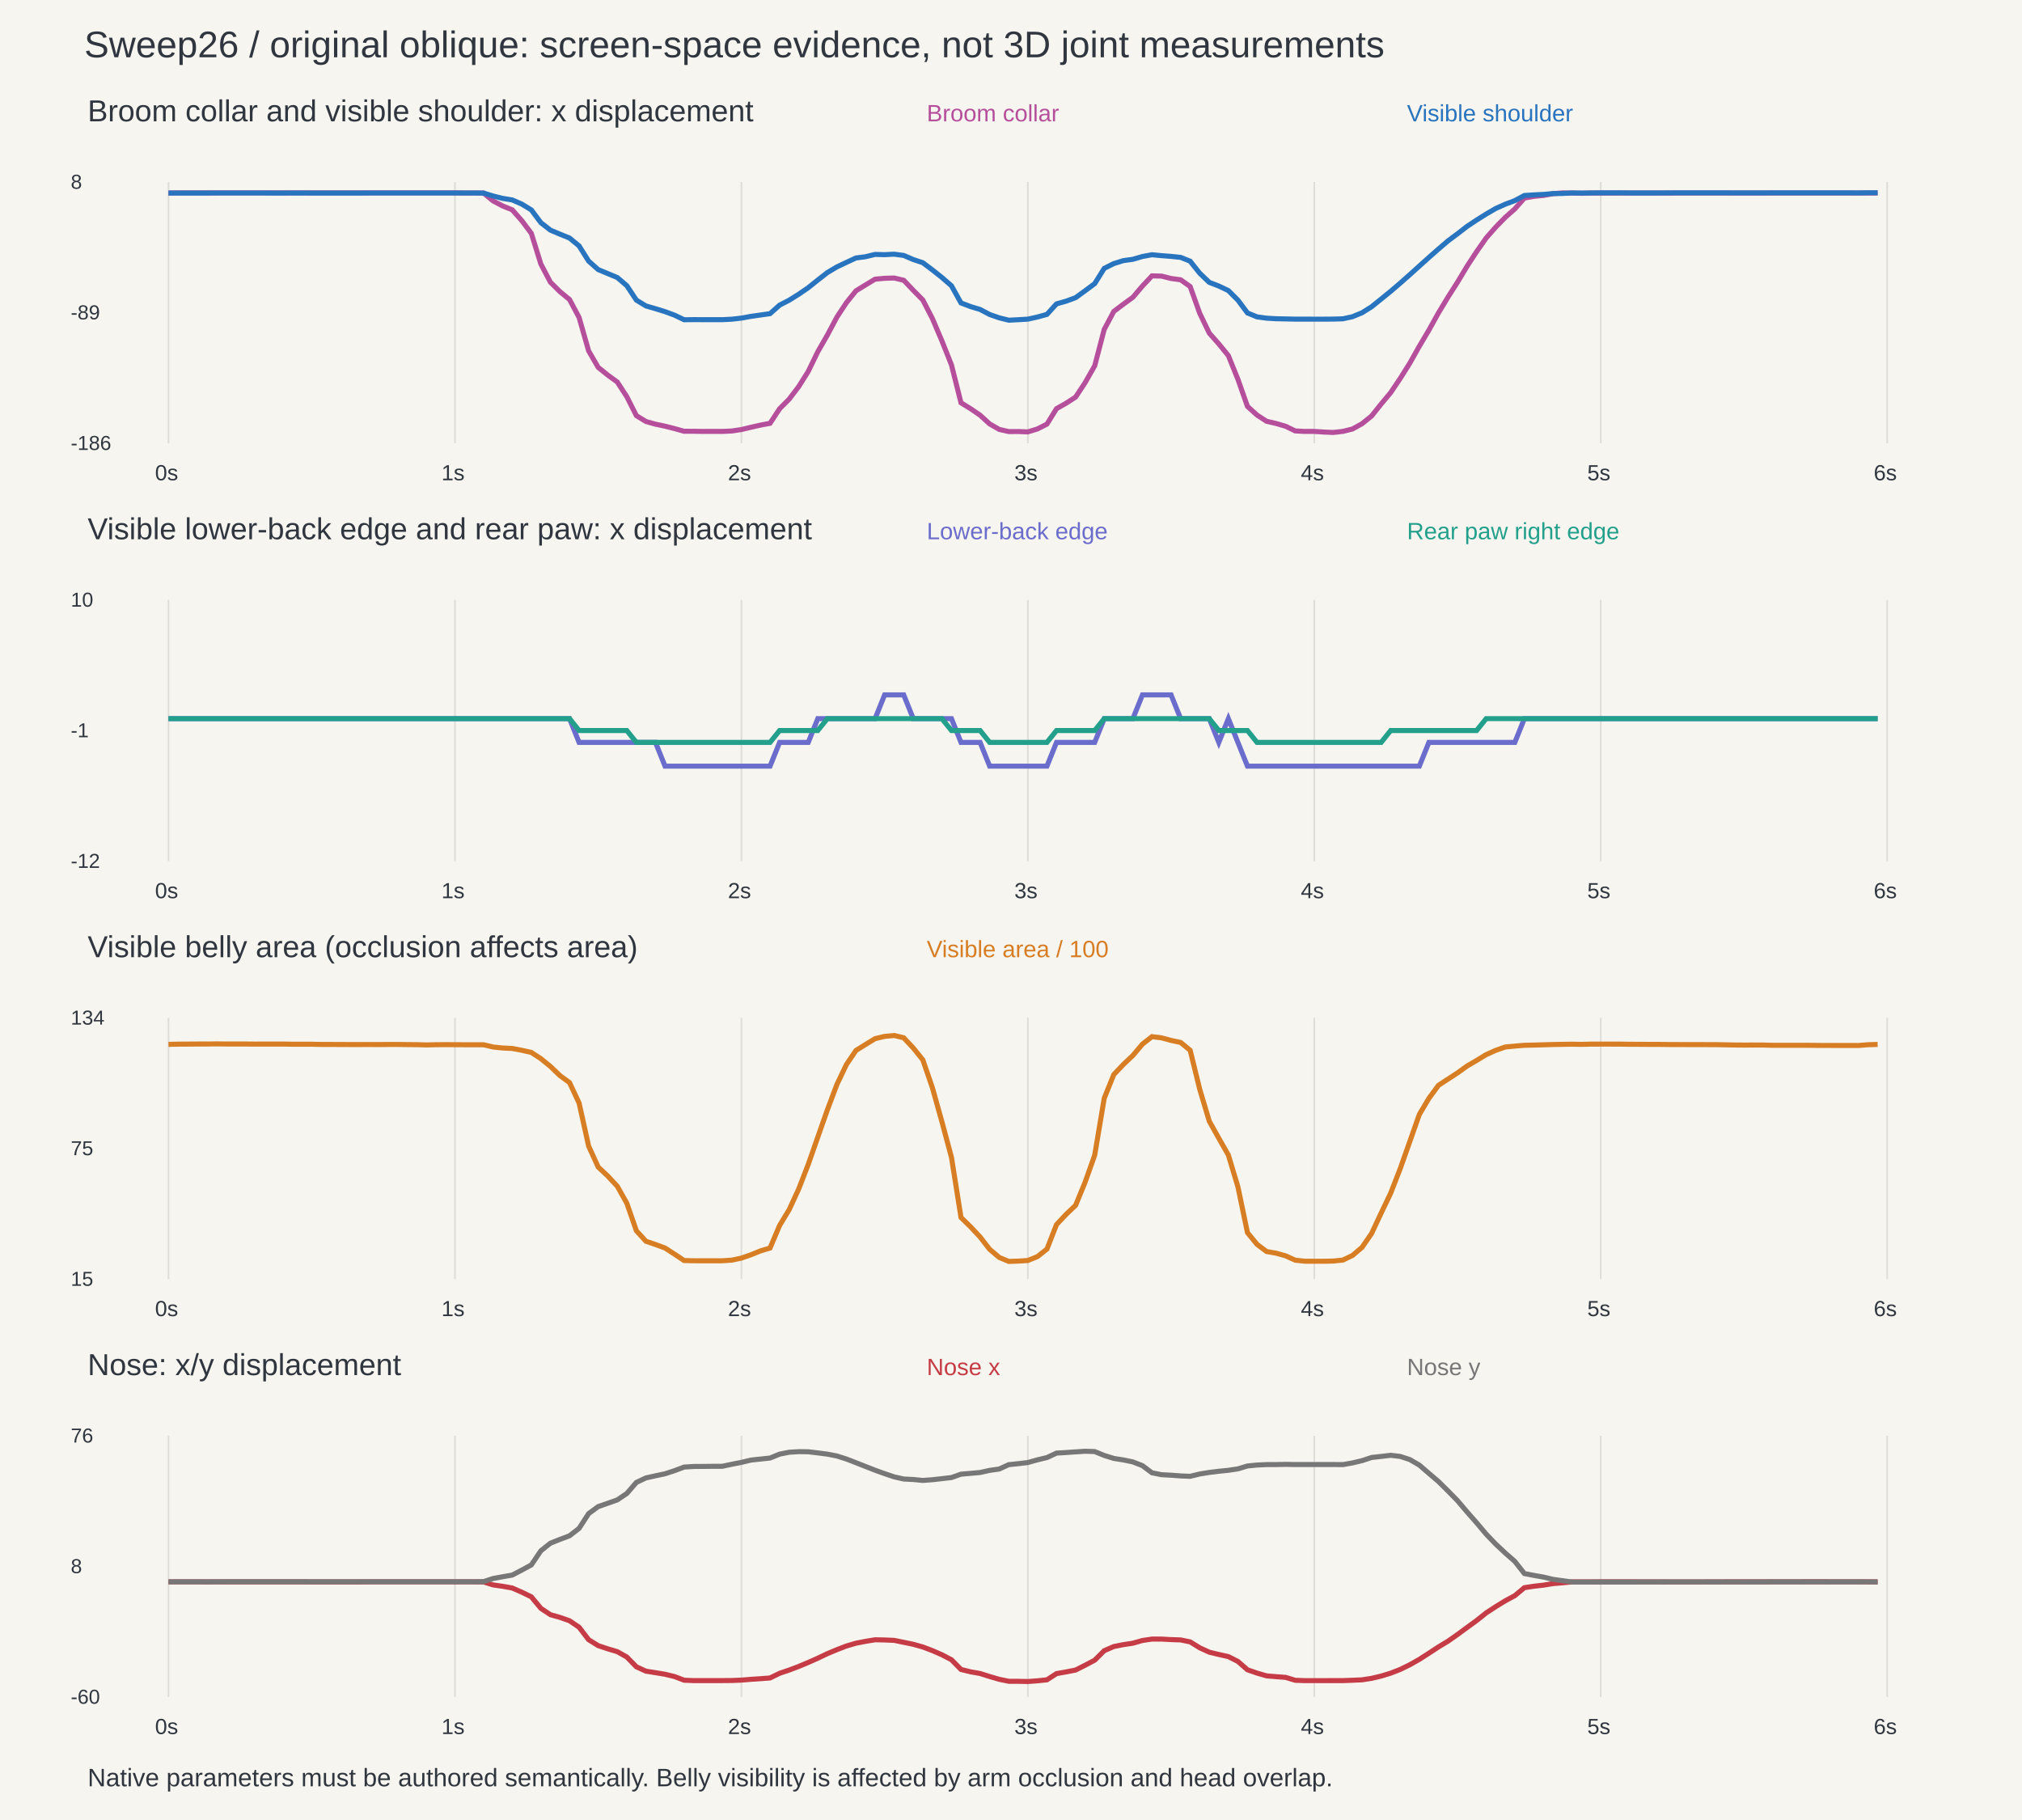
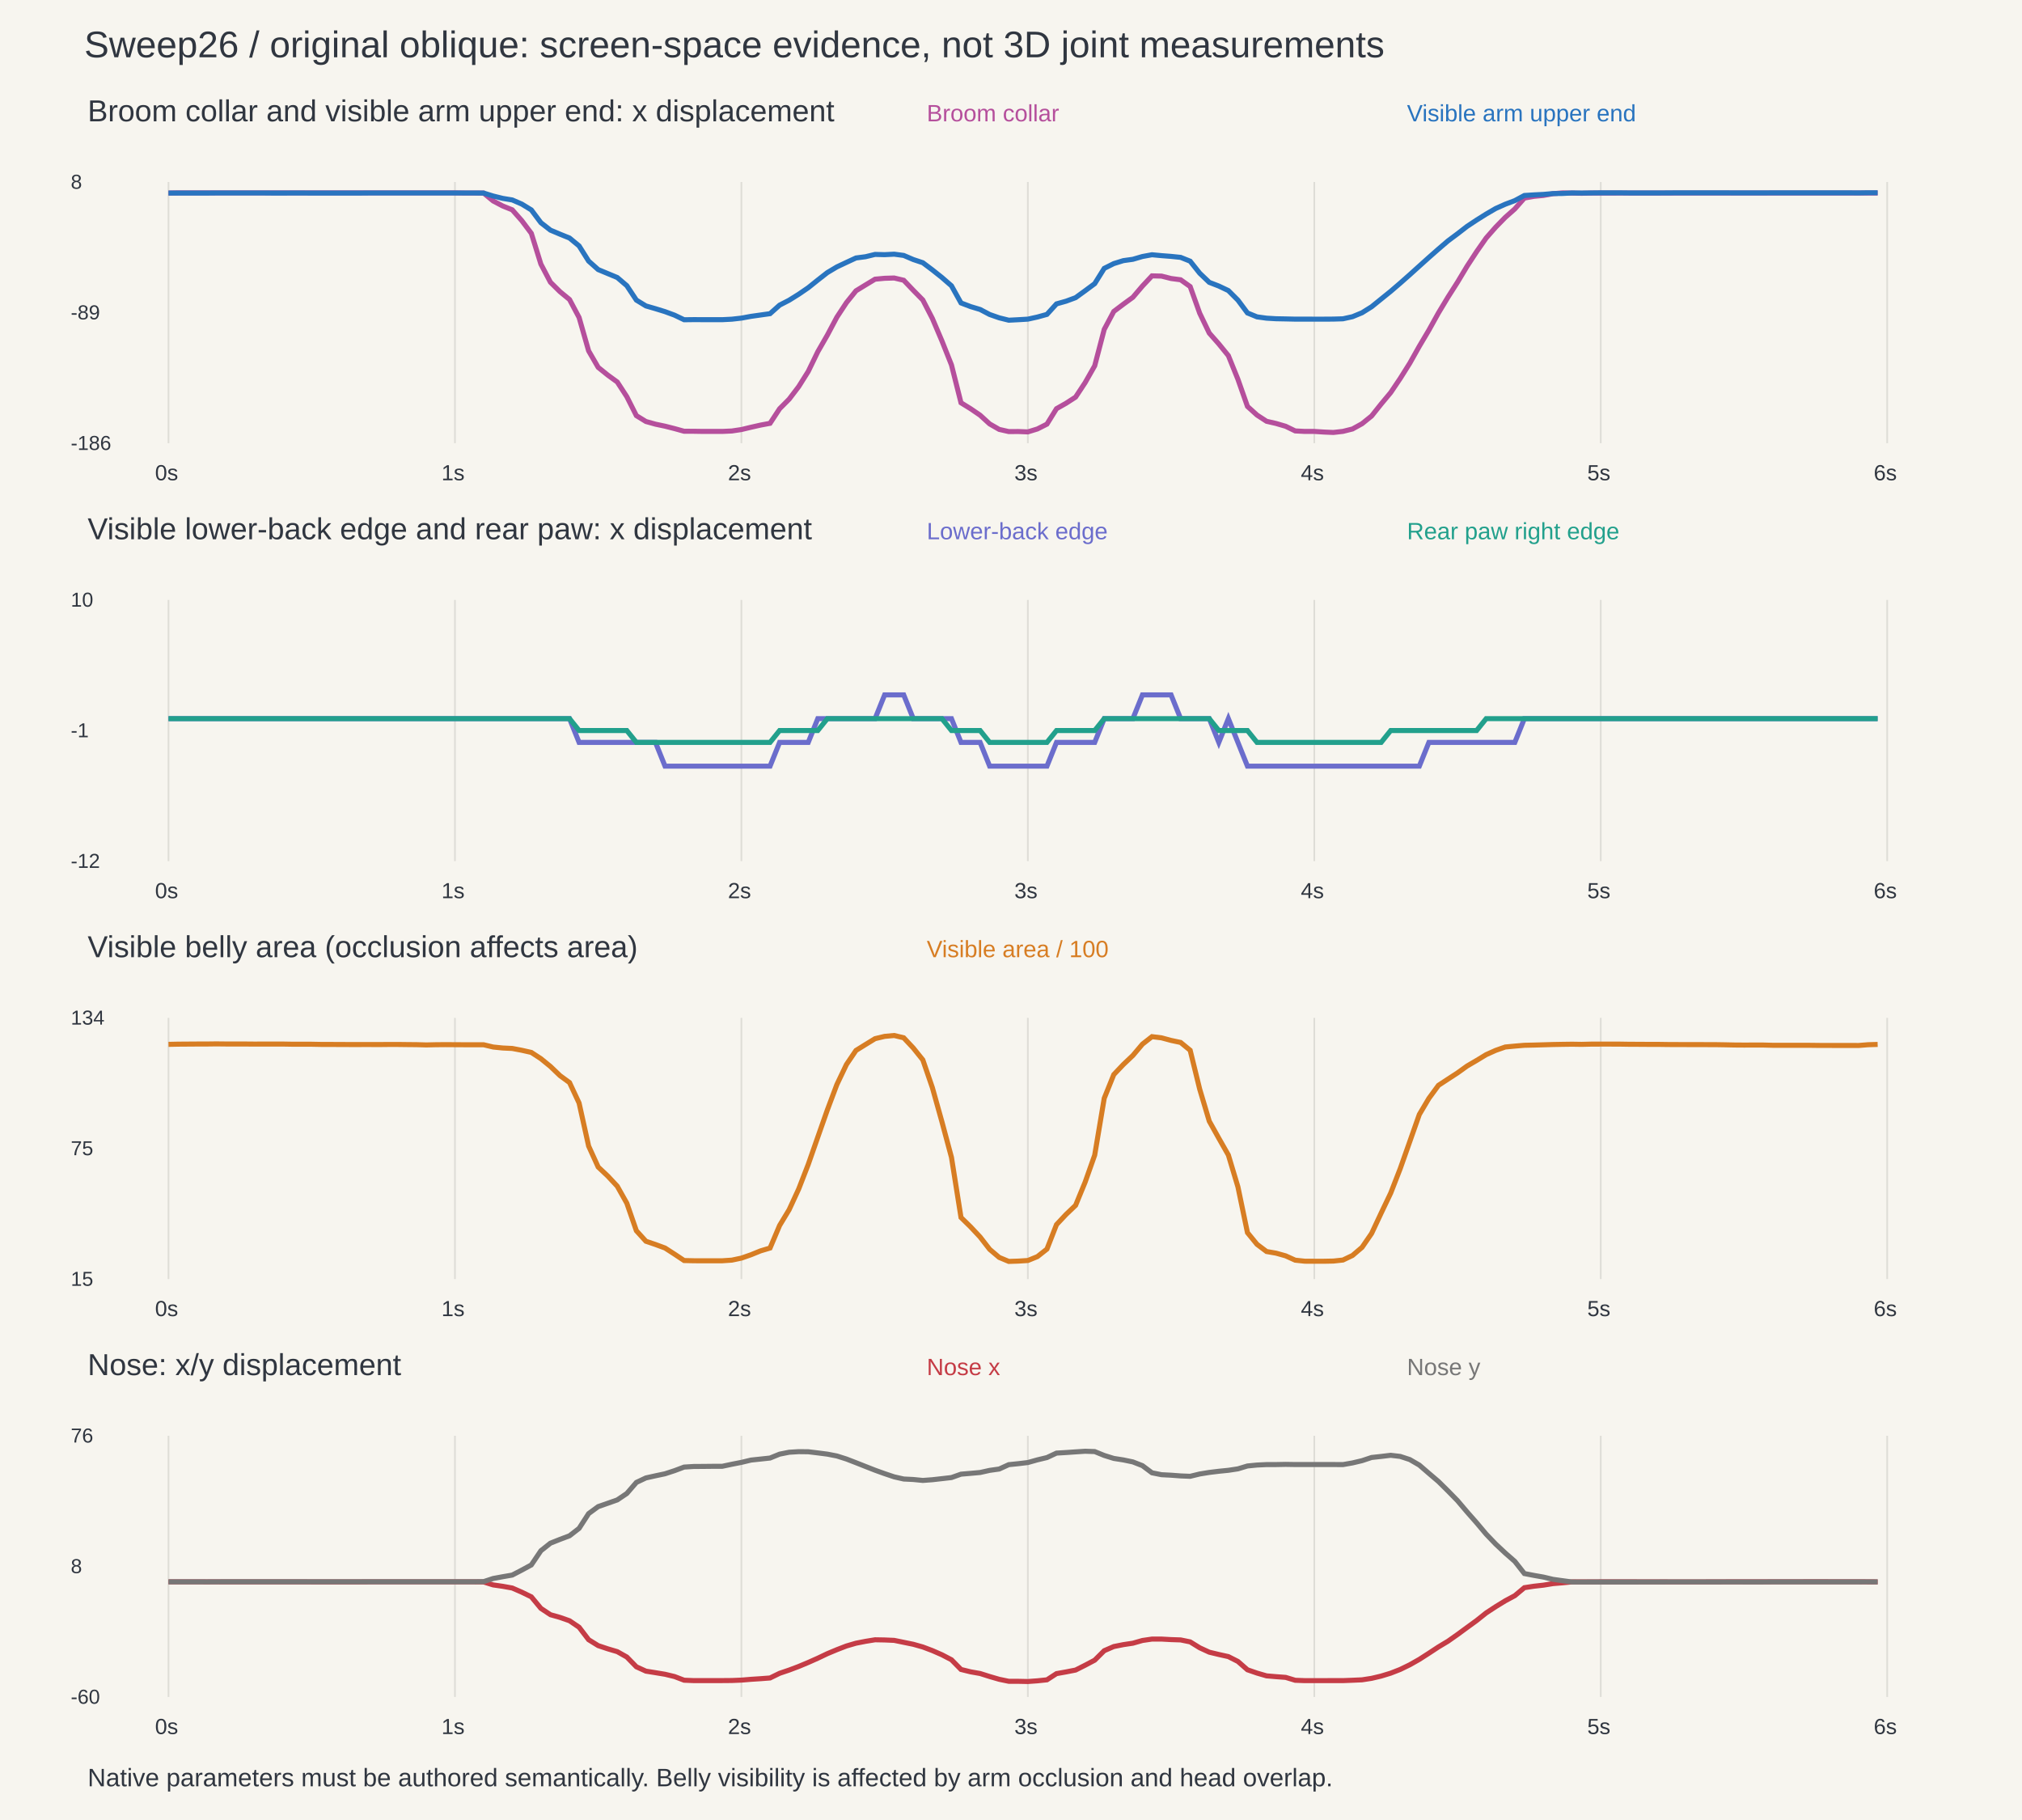
<svg xmlns="http://www.w3.org/2000/svg" width="1200" height="1080" viewBox="0 0 1200 1080">
  <rect width="1200" height="1080" fill="#f7f5ef" />
  <g font-family="Arial,sans-serif" fill="#303640">
    <text x="50" y="34" font-size="22">Sweep26 / original oblique: screen-space evidence, not 3D joint measurements</text>
-     <text x="52" y="72" font-size="18">Broom collar and visible shoulder: x displacement</text>
+     <text x="52" y="72" font-size="18">Broom collar and visible arm upper end: x displacement</text>
    <path d="M100.0,108V263" stroke="#deddd7" />
    <text x="92.0" y="285" font-size="13">0s</text>
    <path d="M270.0,108V263" stroke="#deddd7" />
    <text x="262.0" y="285" font-size="13">1s</text>
    <path d="M440.0,108V263" stroke="#deddd7" />
    <text x="432.0" y="285" font-size="13">2s</text>
    <path d="M610.0,108V263" stroke="#deddd7" />
    <text x="602.0" y="285" font-size="13">3s</text>
    <path d="M780.0,108V263" stroke="#deddd7" />
    <text x="772.0" y="285" font-size="13">4s</text>
    <path d="M950.0,108V263" stroke="#deddd7" />
    <text x="942.0" y="285" font-size="13">5s</text>
    <path d="M1120.0,108V263" stroke="#deddd7" />
    <text x="1112.0" y="285" font-size="13">6s</text>
    <text x="42" y="267.0" font-size="12">-186</text>
    <text x="42" y="189.5" font-size="12">-89</text>
    <text x="42" y="112.0" font-size="12">8</text>
    <polyline fill="none" stroke="#b54f9c" stroke-width="3" points="100.00,114.56 105.67,114.45 111.33,114.45 117.00,114.45 122.67,114.45 128.33,114.45 134.00,114.45 139.67,114.45 145.33,114.45 151.00,114.45 156.67,114.45 162.33,114.45 168.00,114.45 173.67,114.45 179.33,114.45 185.00,114.45 190.67,114.45 196.33,114.45 202.00,114.45 207.67,114.45 213.33,114.45 219.00,114.45 224.67,114.45 230.33,114.45 236.00,114.45 241.67,114.45 247.33,114.45 253.00,114.45 258.67,114.45 264.33,114.45 270.00,114.45 275.67,114.54 281.33,114.54 287.00,114.56 292.67,119.25 298.33,122.23 304.00,124.51 309.67,130.94 315.33,138.47 321.00,156.72 326.67,167.49 332.33,173.08 338.00,177.74 343.67,188.39 349.33,208.20 355.00,217.99 360.67,222.56 366.33,226.68 372.00,235.40 377.67,246.64 383.33,250.12 389.00,251.71 394.67,252.90 400.33,254.34 406.00,255.91 411.67,255.92 417.33,256.01 423.00,256.01 428.67,256.01 434.33,255.75 440.00,254.90 445.67,253.54 451.33,252.26 457.00,251.20 462.67,242.56 468.33,236.87 474.00,229.42 479.67,220.40 485.33,208.73 491.00,198.87 496.67,188.20 502.33,179.61 508.00,172.57 513.67,169.09 519.33,165.67 525.00,165.14 530.67,164.97 536.33,166.31 542.00,172.25 547.67,178.02 553.33,188.97 559.00,202.29 564.67,216.54 570.33,239.02 576.00,242.52 581.67,246.39 587.33,251.55 593.00,254.81 598.67,256.10 604.33,256.07 610.00,256.29 615.67,254.55 621.33,251.68 627.00,242.52 632.67,239.30 638.33,235.64 644.00,227.05 649.67,217.08 655.33,195.47 661.00,184.81 666.67,180.53 672.33,176.41 678.00,169.75 683.67,163.70 689.33,163.84 695.00,165.27 700.67,166.02 706.33,170.05 712.00,185.90 717.67,197.66 723.33,204.08 729.00,211.05 734.67,225.08 740.33,241.16 746.00,246.30 751.67,249.99 757.33,251.30 763.00,252.96 768.67,255.71 774.33,256.01 780.00,256.01 785.67,256.38 791.33,256.62 797.00,255.98 802.67,254.56 808.33,251.43 814.00,246.86 819.67,239.75 825.33,232.96 831.00,224.55 836.67,215.52 842.33,205.46 848.00,195.91 853.67,185.71 859.33,176.33 865.00,167.44 870.67,157.99 876.33,149.33 882.00,141.23 887.67,134.78 893.33,128.99 899.00,123.98 904.67,117.53 910.33,116.52 916.00,115.97 921.67,114.93 927.33,114.46 933.00,114.57 938.67,114.69 944.33,114.56 950.00,114.56 955.67,114.56 961.33,114.54 967.00,114.56 972.67,114.56 978.33,114.56 984.00,114.56 989.67,114.56 995.33,114.54 1001.00,114.54 1006.67,114.54 1012.33,114.54 1018.00,114.54 1023.67,114.54 1029.33,114.54 1035.00,114.54 1040.67,114.54 1046.33,114.54 1052.00,114.54 1057.67,114.54 1063.33,114.54 1069.00,114.54 1074.67,114.54 1080.33,114.54 1086.00,114.54 1091.67,114.54 1097.33,114.54 1103.00,114.54 1108.67,114.54 1114.33,114.54" />
    <polyline fill="none" stroke="#2974bf" stroke-width="3" points="100.00,114.56 105.67,114.56 111.33,114.56 117.00,114.56 122.67,114.56 128.33,114.51 134.00,114.51 139.67,114.51 145.33,114.51 151.00,114.51 156.67,114.51 162.33,114.56 168.00,114.56 173.67,114.53 179.33,114.53 185.00,114.56 190.67,114.56 196.33,114.56 202.00,114.56 207.67,114.56 213.33,114.56 219.00,114.51 224.67,114.51 230.33,114.51 236.00,114.51 241.67,114.51 247.33,114.51 253.00,114.51 258.67,114.51 264.33,114.51 270.00,114.51 275.67,114.51 281.33,114.51 287.00,114.56 292.67,116.32 298.33,117.72 304.00,118.65 309.67,121.10 315.33,124.57 321.00,132.15 326.67,136.57 332.33,138.96 338.00,141.25 343.67,145.93 349.33,154.92 355.00,159.97 360.67,162.33 366.33,164.68 372.00,169.52 377.67,178.08 383.33,181.54 389.00,183.18 394.67,184.93 400.33,187.02 406.00,189.74 411.67,189.67 417.33,189.69 423.00,189.69 428.67,189.70 434.33,189.41 440.00,188.77 445.67,187.73 451.33,186.93 457.00,186.13 462.67,181.07 468.33,178.15 474.00,174.61 479.67,170.73 485.33,166.19 491.00,161.76 496.67,158.38 502.33,155.71 508.00,153.08 513.67,152.34 519.33,150.97 525.00,151.12 530.67,150.83 536.33,151.58 542.00,154.01 547.67,155.90 553.33,160.15 559.00,164.66 564.67,169.59 570.33,179.77 576.00,181.93 581.67,183.64 587.33,186.62 593.00,188.60 598.67,190.01 604.33,189.72 610.00,189.38 615.67,188.13 621.33,186.56 627.00,180.33 632.67,178.73 638.33,176.64 644.00,172.53 649.67,168.32 655.33,159.26 661.00,156.42 666.67,154.66 672.33,153.87 678.00,152.21 683.67,151.17 689.33,151.70 695.00,152.14 700.67,152.73 706.33,154.99 712.00,162.13 717.67,167.55 723.33,169.74 729.00,172.43 734.67,178.10 740.33,185.71 746.00,188.03 751.67,188.81 757.33,189.14 763.00,189.25 768.67,189.38 774.33,189.38 780.00,189.39 785.67,189.39 791.33,189.35 797.00,189.18 802.67,187.93 808.33,185.59 814.00,182.04 819.67,177.45 825.33,172.88 831.00,168.01 836.67,163.00 842.33,157.89 848.00,152.79 853.67,147.80 859.33,142.95 865.00,138.72 870.67,134.33 876.33,130.58 882.00,127.02 887.67,123.72 893.33,121.19 899.00,119.05 904.67,116.00 910.33,115.64 916.00,115.36 921.67,114.87 927.33,114.80 933.00,114.49 938.67,114.55 944.33,114.49 950.00,114.43 955.67,114.43 961.33,114.43 967.00,114.49 972.67,114.49 978.33,114.49 984.00,114.49 989.67,114.47 995.33,114.42 1001.00,114.42 1006.67,114.42 1012.33,114.42 1018.00,114.42 1023.67,114.42 1029.33,114.47 1035.00,114.47 1040.67,114.47 1046.33,114.47 1052.00,114.43 1057.67,114.43 1063.33,114.43 1069.00,114.43 1074.67,114.43 1080.33,114.43 1086.00,114.43 1091.67,114.43 1097.33,114.43 1103.00,114.47 1108.67,114.38 1114.33,114.38" />
    <text x="550" y="72" font-size="14" fill="#b54f9c">Broom collar</text>
-     <text x="835" y="72" font-size="14" fill="#2974bf">Visible shoulder</text>
+     <text x="835" y="72" font-size="14" fill="#2974bf">Visible arm upper end</text>
    <text x="52" y="320" font-size="18">Visible lower-back edge and rear paw: x displacement</text>
    <path d="M100.0,356V511" stroke="#deddd7" />
    <text x="92.0" y="533" font-size="13">0s</text>
    <path d="M270.0,356V511" stroke="#deddd7" />
    <text x="262.0" y="533" font-size="13">1s</text>
    <path d="M440.0,356V511" stroke="#deddd7" />
    <text x="432.0" y="533" font-size="13">2s</text>
    <path d="M610.0,356V511" stroke="#deddd7" />
    <text x="602.0" y="533" font-size="13">3s</text>
    <path d="M780.0,356V511" stroke="#deddd7" />
    <text x="772.0" y="533" font-size="13">4s</text>
    <path d="M950.0,356V511" stroke="#deddd7" />
    <text x="942.0" y="533" font-size="13">5s</text>
    <path d="M1120.0,356V511" stroke="#deddd7" />
    <text x="1112.0" y="533" font-size="13">6s</text>
    <text x="42" y="515.0" font-size="12">-12</text>
    <text x="42" y="437.5" font-size="12">-1</text>
    <text x="42" y="360.0" font-size="12">10</text>
    <polyline fill="none" stroke="#6b6dcc" stroke-width="3" points="100.00,426.45 105.67,426.45 111.33,426.45 117.00,426.45 122.67,426.45 128.33,426.45 134.00,426.45 139.67,426.45 145.33,426.45 151.00,426.45 156.67,426.45 162.33,426.45 168.00,426.45 173.67,426.45 179.33,426.45 185.00,426.45 190.67,426.45 196.33,426.45 202.00,426.45 207.67,426.45 213.33,426.45 219.00,426.45 224.67,426.45 230.33,426.45 236.00,426.45 241.67,426.45 247.33,426.45 253.00,426.45 258.67,426.45 264.33,426.45 270.00,426.45 275.67,426.45 281.33,426.45 287.00,426.45 292.67,426.45 298.33,426.45 304.00,426.45 309.67,426.45 315.33,426.45 321.00,426.45 326.67,426.45 332.33,426.45 338.00,426.45 343.67,440.55 349.33,440.55 355.00,440.55 360.67,440.55 366.33,440.55 372.00,440.55 377.67,440.55 383.33,440.55 389.00,440.55 394.67,454.64 400.33,454.64 406.00,454.64 411.67,454.64 417.33,454.64 423.00,454.64 428.67,454.64 434.33,454.64 440.00,454.64 445.67,454.64 451.33,454.64 457.00,454.64 462.67,440.55 468.33,440.55 474.00,440.55 479.67,440.55 485.33,426.45 491.00,426.45 496.67,426.45 502.33,426.45 508.00,426.45 513.67,426.45 519.33,426.45 525.00,412.36 530.67,412.36 536.33,412.36 542.00,426.45 547.67,426.45 553.33,426.45 559.00,426.45 564.67,426.45 570.33,440.55 576.00,440.55 581.67,440.55 587.33,454.64 593.00,454.64 598.67,454.64 604.33,454.64 610.00,454.64 615.67,454.64 621.33,454.64 627.00,440.55 632.67,440.55 638.33,440.55 644.00,440.55 649.67,440.55 655.33,426.45 661.00,426.45 666.67,426.45 672.33,426.45 678.00,412.36 683.67,412.36 689.33,412.36 695.00,412.36 700.67,426.45 706.33,426.45 712.00,426.45 717.67,426.45 723.33,440.55 729.00,426.45 734.67,440.55 740.33,454.64 746.00,454.64 751.67,454.64 757.33,454.64 763.00,454.64 768.67,454.64 774.33,454.64 780.00,454.64 785.67,454.64 791.33,454.64 797.00,454.64 802.67,454.64 808.33,454.64 814.00,454.64 819.67,454.64 825.33,454.64 831.00,454.64 836.67,454.64 842.33,454.64 848.00,440.55 853.67,440.55 859.33,440.55 865.00,440.55 870.67,440.55 876.33,440.55 882.00,440.55 887.67,440.55 893.33,440.55 899.00,440.55 904.67,426.45 910.33,426.45 916.00,426.45 921.67,426.45 927.33,426.45 933.00,426.45 938.67,426.45 944.33,426.45 950.00,426.45 955.67,426.45 961.33,426.45 967.00,426.45 972.67,426.45 978.33,426.45 984.00,426.45 989.67,426.45 995.33,426.45 1001.00,426.45 1006.67,426.45 1012.33,426.45 1018.00,426.45 1023.67,426.45 1029.33,426.45 1035.00,426.45 1040.67,426.45 1046.33,426.45 1052.00,426.45 1057.67,426.45 1063.33,426.45 1069.00,426.45 1074.67,426.45 1080.33,426.45 1086.00,426.45 1091.67,426.45 1097.33,426.45 1103.00,426.45 1108.67,426.45 1114.33,426.45" />
    <polyline fill="none" stroke="#22a08c" stroke-width="3" points="100.00,426.45 105.67,426.45 111.33,426.45 117.00,426.45 122.67,426.45 128.33,426.45 134.00,426.45 139.67,426.45 145.33,426.45 151.00,426.45 156.67,426.45 162.33,426.45 168.00,426.45 173.67,426.45 179.33,426.45 185.00,426.45 190.67,426.45 196.33,426.45 202.00,426.45 207.67,426.45 213.33,426.45 219.00,426.45 224.67,426.45 230.33,426.45 236.00,426.45 241.67,426.45 247.33,426.45 253.00,426.45 258.67,426.45 264.33,426.45 270.00,426.45 275.67,426.45 281.33,426.45 287.00,426.45 292.67,426.45 298.33,426.45 304.00,426.45 309.67,426.45 315.33,426.45 321.00,426.45 326.67,426.45 332.33,426.45 338.00,426.45 343.67,433.50 349.33,433.50 355.00,433.50 360.67,433.50 366.33,433.50 372.00,433.50 377.67,440.55 383.33,440.55 389.00,440.55 394.67,440.55 400.33,440.55 406.00,440.55 411.67,440.55 417.33,440.55 423.00,440.55 428.67,440.55 434.33,440.55 440.00,440.55 445.67,440.55 451.33,440.55 457.00,440.55 462.67,433.50 468.33,433.50 474.00,433.50 479.67,433.50 485.33,433.50 491.00,426.45 496.67,426.45 502.33,426.45 508.00,426.45 513.67,426.45 519.33,426.45 525.00,426.45 530.67,426.45 536.33,426.45 542.00,426.45 547.67,426.45 553.33,426.45 559.00,426.45 564.67,433.50 570.33,433.50 576.00,433.50 581.67,433.50 587.33,440.55 593.00,440.55 598.67,440.55 604.33,440.55 610.00,440.55 615.67,440.55 621.33,440.55 627.00,433.50 632.67,433.50 638.33,433.50 644.00,433.50 649.67,433.50 655.33,426.45 661.00,426.45 666.67,426.45 672.33,426.45 678.00,426.45 683.67,426.45 689.33,426.45 695.00,426.45 700.67,426.45 706.33,426.45 712.00,426.45 717.67,426.45 723.33,433.50 729.00,433.50 734.67,433.50 740.33,433.50 746.00,440.55 751.67,440.55 757.33,440.55 763.00,440.55 768.67,440.55 774.33,440.55 780.00,440.55 785.67,440.55 791.33,440.55 797.00,440.55 802.67,440.55 808.33,440.55 814.00,440.55 819.67,440.55 825.33,433.50 831.00,433.50 836.67,433.50 842.33,433.50 848.00,433.50 853.67,433.50 859.33,433.50 865.00,433.50 870.67,433.50 876.33,433.50 882.00,426.45 887.67,426.45 893.33,426.45 899.00,426.45 904.67,426.45 910.33,426.45 916.00,426.45 921.67,426.45 927.33,426.45 933.00,426.45 938.67,426.45 944.33,426.45 950.00,426.45 955.67,426.45 961.33,426.45 967.00,426.45 972.67,426.45 978.33,426.45 984.00,426.45 989.67,426.45 995.33,426.45 1001.00,426.45 1006.67,426.45 1012.33,426.45 1018.00,426.45 1023.67,426.45 1029.33,426.45 1035.00,426.45 1040.67,426.45 1046.33,426.45 1052.00,426.45 1057.67,426.45 1063.33,426.45 1069.00,426.45 1074.67,426.45 1080.33,426.45 1086.00,426.45 1091.67,426.45 1097.33,426.45 1103.00,426.45 1108.67,426.45 1114.33,426.45" />
    <text x="550" y="320" font-size="14" fill="#6b6dcc">Lower-back edge</text>
    <text x="835" y="320" font-size="14" fill="#22a08c">Rear paw right edge</text>
    <text x="52" y="568" font-size="18">Visible belly area (occlusion affects area)</text>
    <path d="M100.0,604V759" stroke="#deddd7" />
    <text x="92.0" y="781" font-size="13">0s</text>
    <path d="M270.0,604V759" stroke="#deddd7" />
    <text x="262.0" y="781" font-size="13">1s</text>
    <path d="M440.0,604V759" stroke="#deddd7" />
    <text x="432.0" y="781" font-size="13">2s</text>
    <path d="M610.0,604V759" stroke="#deddd7" />
    <text x="602.0" y="781" font-size="13">3s</text>
    <path d="M780.0,604V759" stroke="#deddd7" />
    <text x="772.0" y="781" font-size="13">4s</text>
    <path d="M950.0,604V759" stroke="#deddd7" />
    <text x="942.0" y="781" font-size="13">5s</text>
    <path d="M1120.0,604V759" stroke="#deddd7" />
    <text x="1112.0" y="781" font-size="13">6s</text>
    <text x="42" y="763.0" font-size="12">15</text>
    <text x="42" y="685.5" font-size="12">75</text>
    <text x="42" y="608.0" font-size="12">134</text>
    <polyline fill="none" stroke="#d77d23" stroke-width="3" points="100.00,619.73 105.67,619.61 111.33,619.57 117.00,619.53 122.67,619.52 128.33,619.45 134.00,619.51 139.67,619.52 145.33,619.52 151.00,619.57 156.67,619.55 162.33,619.56 168.00,619.55 173.67,619.65 179.33,619.66 185.00,619.66 190.67,619.77 196.33,619.78 202.00,619.81 207.67,619.83 213.33,619.83 219.00,619.82 224.67,619.85 230.33,619.79 236.00,619.79 241.67,619.86 247.33,619.91 253.00,620.07 258.67,619.94 264.33,619.89 270.00,619.93 275.67,619.96 281.33,619.98 287.00,619.96 292.67,621.31 298.33,621.89 304.00,622.16 309.67,623.24 315.33,624.52 321.00,628.22 326.67,632.84 332.33,638.27 338.00,642.42 343.67,654.55 349.33,680.08 355.00,692.52 360.67,697.85 366.33,703.91 372.00,713.99 377.67,730.32 383.33,736.56 389.00,738.49 394.67,740.58 400.33,744.23 406.00,748.01 411.67,748.14 417.33,748.17 423.00,748.15 428.67,748.15 434.33,747.77 440.00,746.57 445.67,744.59 451.33,742.29 457.00,740.59 462.67,727.21 468.33,717.85 474.00,705.56 479.67,690.97 485.33,674.78 491.00,658.65 496.67,643.56 502.33,631.70 508.00,623.34 513.67,619.82 519.33,616.35 525.00,614.99 530.67,614.47 536.33,615.83 542.00,621.88 547.67,628.94 553.33,645.40 559.00,665.65 564.67,686.77 570.33,722.46 576.00,728.00 581.67,734.05 587.33,741.35 593.00,746.16 598.67,748.53 604.33,748.35 610.00,747.99 615.67,745.68 621.33,741.22 627.00,726.70 632.67,720.65 638.33,715.25 644.00,701.48 649.67,685.46 655.33,651.72 661.00,637.66 666.67,631.69 672.33,626.32 678.00,619.60 683.67,615.16 689.33,615.86 695.00,617.39 700.67,618.60 706.33,623.24 712.00,646.36 717.67,665.33 723.33,675.45 729.00,685.41 734.67,704.29 740.33,731.45 746.00,738.39 751.67,742.66 757.33,743.64 763.00,745.23 768.67,747.80 774.33,748.40 780.00,748.43 785.67,748.43 791.33,748.32 797.00,747.71 802.67,745.00 808.33,740.18 814.00,731.94 819.67,719.86 825.33,708.02 831.00,693.45 836.67,677.40 842.33,661.34 848.00,651.78 853.67,644.06 859.33,640.35 865.00,636.66 870.67,632.59 876.33,629.28 882.00,625.83 887.67,623.29 893.33,621.30 899.00,620.76 904.67,620.28 910.33,620.15 916.00,619.99 921.67,619.82 927.33,619.72 933.00,619.64 938.67,619.73 944.33,619.59 950.00,619.57 955.67,619.57 961.33,619.59 967.00,619.68 972.67,619.70 978.33,619.74 984.00,619.74 989.67,619.82 995.33,619.85 1001.00,619.86 1006.67,619.86 1012.33,619.89 1018.00,619.90 1023.67,619.99 1029.33,620.11 1035.00,620.15 1040.67,620.13 1046.33,620.13 1052.00,620.28 1057.67,620.28 1063.33,620.29 1069.00,620.29 1074.67,620.30 1080.33,620.37 1086.00,620.37 1091.67,620.38 1097.33,620.38 1103.00,620.40 1108.67,619.94 1114.33,619.77" />
    <text x="550" y="568" font-size="14" fill="#d77d23">Visible area / 100</text>
    <text x="52" y="816" font-size="18">Nose: x/y displacement</text>
    <path d="M100.0,852V1007" stroke="#deddd7" />
    <text x="92.0" y="1029" font-size="13">0s</text>
    <path d="M270.0,852V1007" stroke="#deddd7" />
    <text x="262.0" y="1029" font-size="13">1s</text>
    <path d="M440.0,852V1007" stroke="#deddd7" />
    <text x="432.0" y="1029" font-size="13">2s</text>
    <path d="M610.0,852V1007" stroke="#deddd7" />
    <text x="602.0" y="1029" font-size="13">3s</text>
    <path d="M780.0,852V1007" stroke="#deddd7" />
    <text x="772.0" y="1029" font-size="13">4s</text>
    <path d="M950.0,852V1007" stroke="#deddd7" />
    <text x="942.0" y="1029" font-size="13">5s</text>
    <path d="M1120.0,852V1007" stroke="#deddd7" />
    <text x="1112.0" y="1029" font-size="13">6s</text>
    <text x="42" y="1011.0" font-size="12">-60</text>
    <text x="42" y="933.5" font-size="12">8</text>
    <text x="42" y="856.0" font-size="12">76</text>
    <polyline fill="none" stroke="#c53c46" stroke-width="3" points="100.00,938.67 105.67,938.67 111.33,938.67 117.00,938.67 122.67,938.68 128.33,938.67 134.00,938.69 139.67,938.69 145.33,938.69 151.00,938.69 156.67,938.69 162.33,938.69 168.00,938.69 173.67,938.69 179.33,938.69 185.00,938.71 190.67,938.71 196.33,938.71 202.00,938.71 207.67,938.71 213.33,938.71 219.00,938.67 224.67,938.67 230.33,938.67 236.00,938.67 241.67,938.67 247.33,938.67 253.00,938.67 258.67,938.67 264.33,938.67 270.00,938.67 275.67,938.67 281.33,938.67 287.00,938.73 292.67,940.50 298.33,941.32 304.00,942.34 309.67,944.81 315.33,947.57 321.00,954.41 326.67,958.18 332.33,959.78 338.00,961.77 343.67,965.61 349.33,973.01 355.00,976.52 360.67,978.42 366.33,980.10 372.00,983.28 377.67,989.09 383.33,991.67 389.00,992.58 394.67,993.52 400.33,994.88 406.00,997.05 411.67,997.28 417.33,997.28 423.00,997.27 428.67,997.27 434.33,997.22 440.00,996.99 445.67,996.52 451.33,996.15 457.00,995.72 462.67,992.95 468.33,991.03 474.00,988.89 479.67,986.52 485.33,984.00 491.00,981.30 496.67,978.93 502.33,976.74 508.00,975.09 513.67,973.98 519.33,973.06 525.00,973.16 530.67,973.41 536.33,974.57 542.00,975.73 547.67,977.33 553.33,979.47 559.00,981.95 564.67,984.91 570.33,990.67 576.00,992.07 581.67,993.07 587.33,994.86 593.00,996.51 598.67,997.69 604.33,997.70 610.00,997.82 615.67,997.41 621.33,996.82 627.00,993.14 632.67,992.13 638.33,991.02 644.00,988.16 649.67,985.16 655.33,979.53 661.00,977.07 666.67,975.94 672.33,975.09 678.00,973.47 683.67,972.64 689.33,972.64 695.00,972.95 700.67,973.14 706.33,974.30 712.00,977.81 717.67,980.42 723.33,981.78 729.00,983.04 734.67,985.91 740.33,990.86 746.00,992.82 751.67,994.47 757.33,994.95 763.00,995.37 768.67,997.09 774.33,997.30 780.00,997.30 785.67,997.30 791.33,997.28 797.00,997.29 802.67,997.07 808.33,996.82 814.00,995.94 819.67,994.60 825.33,992.87 831.00,990.65 836.67,987.89 842.33,984.68 848.00,981.04 853.67,977.31 859.33,973.91 865.00,969.92 870.67,965.76 876.33,961.64 882.00,957.12 887.67,953.40 893.33,949.93 899.00,946.88 904.67,942.14 910.33,941.28 916.00,940.64 921.67,939.72 927.33,939.25 933.00,938.70 938.67,938.68 944.33,938.70 950.00,938.66 955.67,938.66 961.33,938.66 967.00,938.66 972.67,938.67 978.33,938.67 984.00,938.67 989.67,938.70 995.33,938.70 1001.00,938.70 1006.67,938.70 1012.33,938.70 1018.00,938.69 1023.67,938.67 1029.33,938.65 1035.00,938.66 1040.67,938.66 1046.33,938.66 1052.00,938.64 1057.67,938.64 1063.33,938.64 1069.00,938.64 1074.67,938.62 1080.33,938.62 1086.00,938.64 1091.67,938.64 1097.33,938.64 1103.00,938.64 1108.67,938.68 1114.33,938.71" />
    <polyline fill="none" stroke="#777777" stroke-width="3" points="100.00,938.67 105.67,938.65 111.33,938.65 117.00,938.65 122.67,938.67 128.33,938.65 134.00,938.62 139.67,938.62 145.33,938.62 151.00,938.62 156.67,938.62 162.33,938.62 168.00,938.62 173.67,938.62 179.33,938.62 185.00,938.63 190.67,938.63 196.33,938.63 202.00,938.63 207.67,938.63 213.33,938.63 219.00,938.63 224.67,938.63 230.33,938.63 236.00,938.63 241.67,938.63 247.33,938.63 253.00,938.63 258.67,938.63 264.33,938.63 270.00,938.63 275.67,938.63 281.33,938.63 287.00,938.55 292.67,936.68 298.33,935.64 304.00,934.66 309.67,931.71 315.33,928.63 321.00,920.22 326.67,915.73 332.33,913.48 338.00,911.34 343.67,906.94 349.33,898.19 355.00,894.03 360.67,892.06 366.33,890.06 372.00,886.24 377.67,879.68 383.33,877.01 389.00,875.75 394.67,874.55 400.33,872.70 406.00,870.57 411.67,870.22 417.33,870.18 423.00,870.12 428.67,870.10 434.33,868.90 440.00,867.79 445.67,866.42 451.33,865.82 457.00,865.21 462.67,862.90 468.33,861.77 474.00,861.42 479.67,861.48 485.33,862.16 491.00,862.89 496.67,863.99 502.33,865.79 508.00,867.98 513.67,870.22 519.33,872.44 525.00,874.48 530.67,876.38 536.33,877.66 542.00,877.94 547.67,878.50 553.33,878.08 559.00,877.44 564.67,876.79 570.33,874.78 576.00,874.30 581.67,873.79 587.33,872.53 593.00,871.73 598.67,869.14 604.33,868.56 610.00,867.88 615.67,866.29 621.33,864.93 627.00,862.28 632.67,861.94 638.33,861.55 644.00,861.18 649.67,861.37 655.33,863.68 661.00,865.44 666.67,866.33 672.33,867.51 678.00,869.73 683.67,873.97 689.33,875.10 695.00,875.39 700.67,875.82 706.33,876.05 712.00,874.67 717.67,873.75 723.33,873.06 729.00,872.49 734.67,871.63 740.33,869.92 746.00,869.36 751.67,869.09 757.33,869.08 763.00,868.97 768.67,869.06 774.33,869.06 780.00,869.06 785.67,869.06 791.33,869.06 797.00,869.10 802.67,868.11 808.33,866.77 814.00,864.88 819.67,864.26 825.33,863.58 831.00,864.25 836.67,866.11 842.33,869.40 848.00,874.29 853.67,879.12 859.33,884.71 865.00,890.51 870.67,897.20 876.33,903.63 882.00,910.37 887.67,916.28 893.33,921.58 899.00,926.54 904.67,933.76 910.33,934.85 916.00,935.85 921.67,937.20 927.33,937.99 933.00,938.76 938.67,938.77 944.33,938.76 950.00,938.75 955.67,938.75 961.33,938.75 967.00,938.75 972.67,938.74 978.33,938.74 984.00,938.74 989.67,938.70 995.33,938.70 1001.00,938.70 1006.67,938.70 1012.33,938.70 1018.00,938.72 1023.67,938.70 1029.33,938.70 1035.00,938.71 1040.67,938.71 1046.33,938.71 1052.00,938.69 1057.67,938.69 1063.33,938.69 1069.00,938.69 1074.67,938.69 1080.33,938.69 1086.00,938.68 1091.67,938.68 1097.33,938.68 1103.00,938.68 1108.67,938.67 1114.33,938.69" />
    <text x="550" y="816" font-size="14" fill="#c53c46">Nose x</text>
    <text x="835" y="816" font-size="14" fill="#777777">Nose y</text>
    <text x="52" y="1060" font-size="15">Native parameters must be authored semantically. Belly visibility is affected by arm occlusion and head overlap.</text>
  </g>
</svg>
